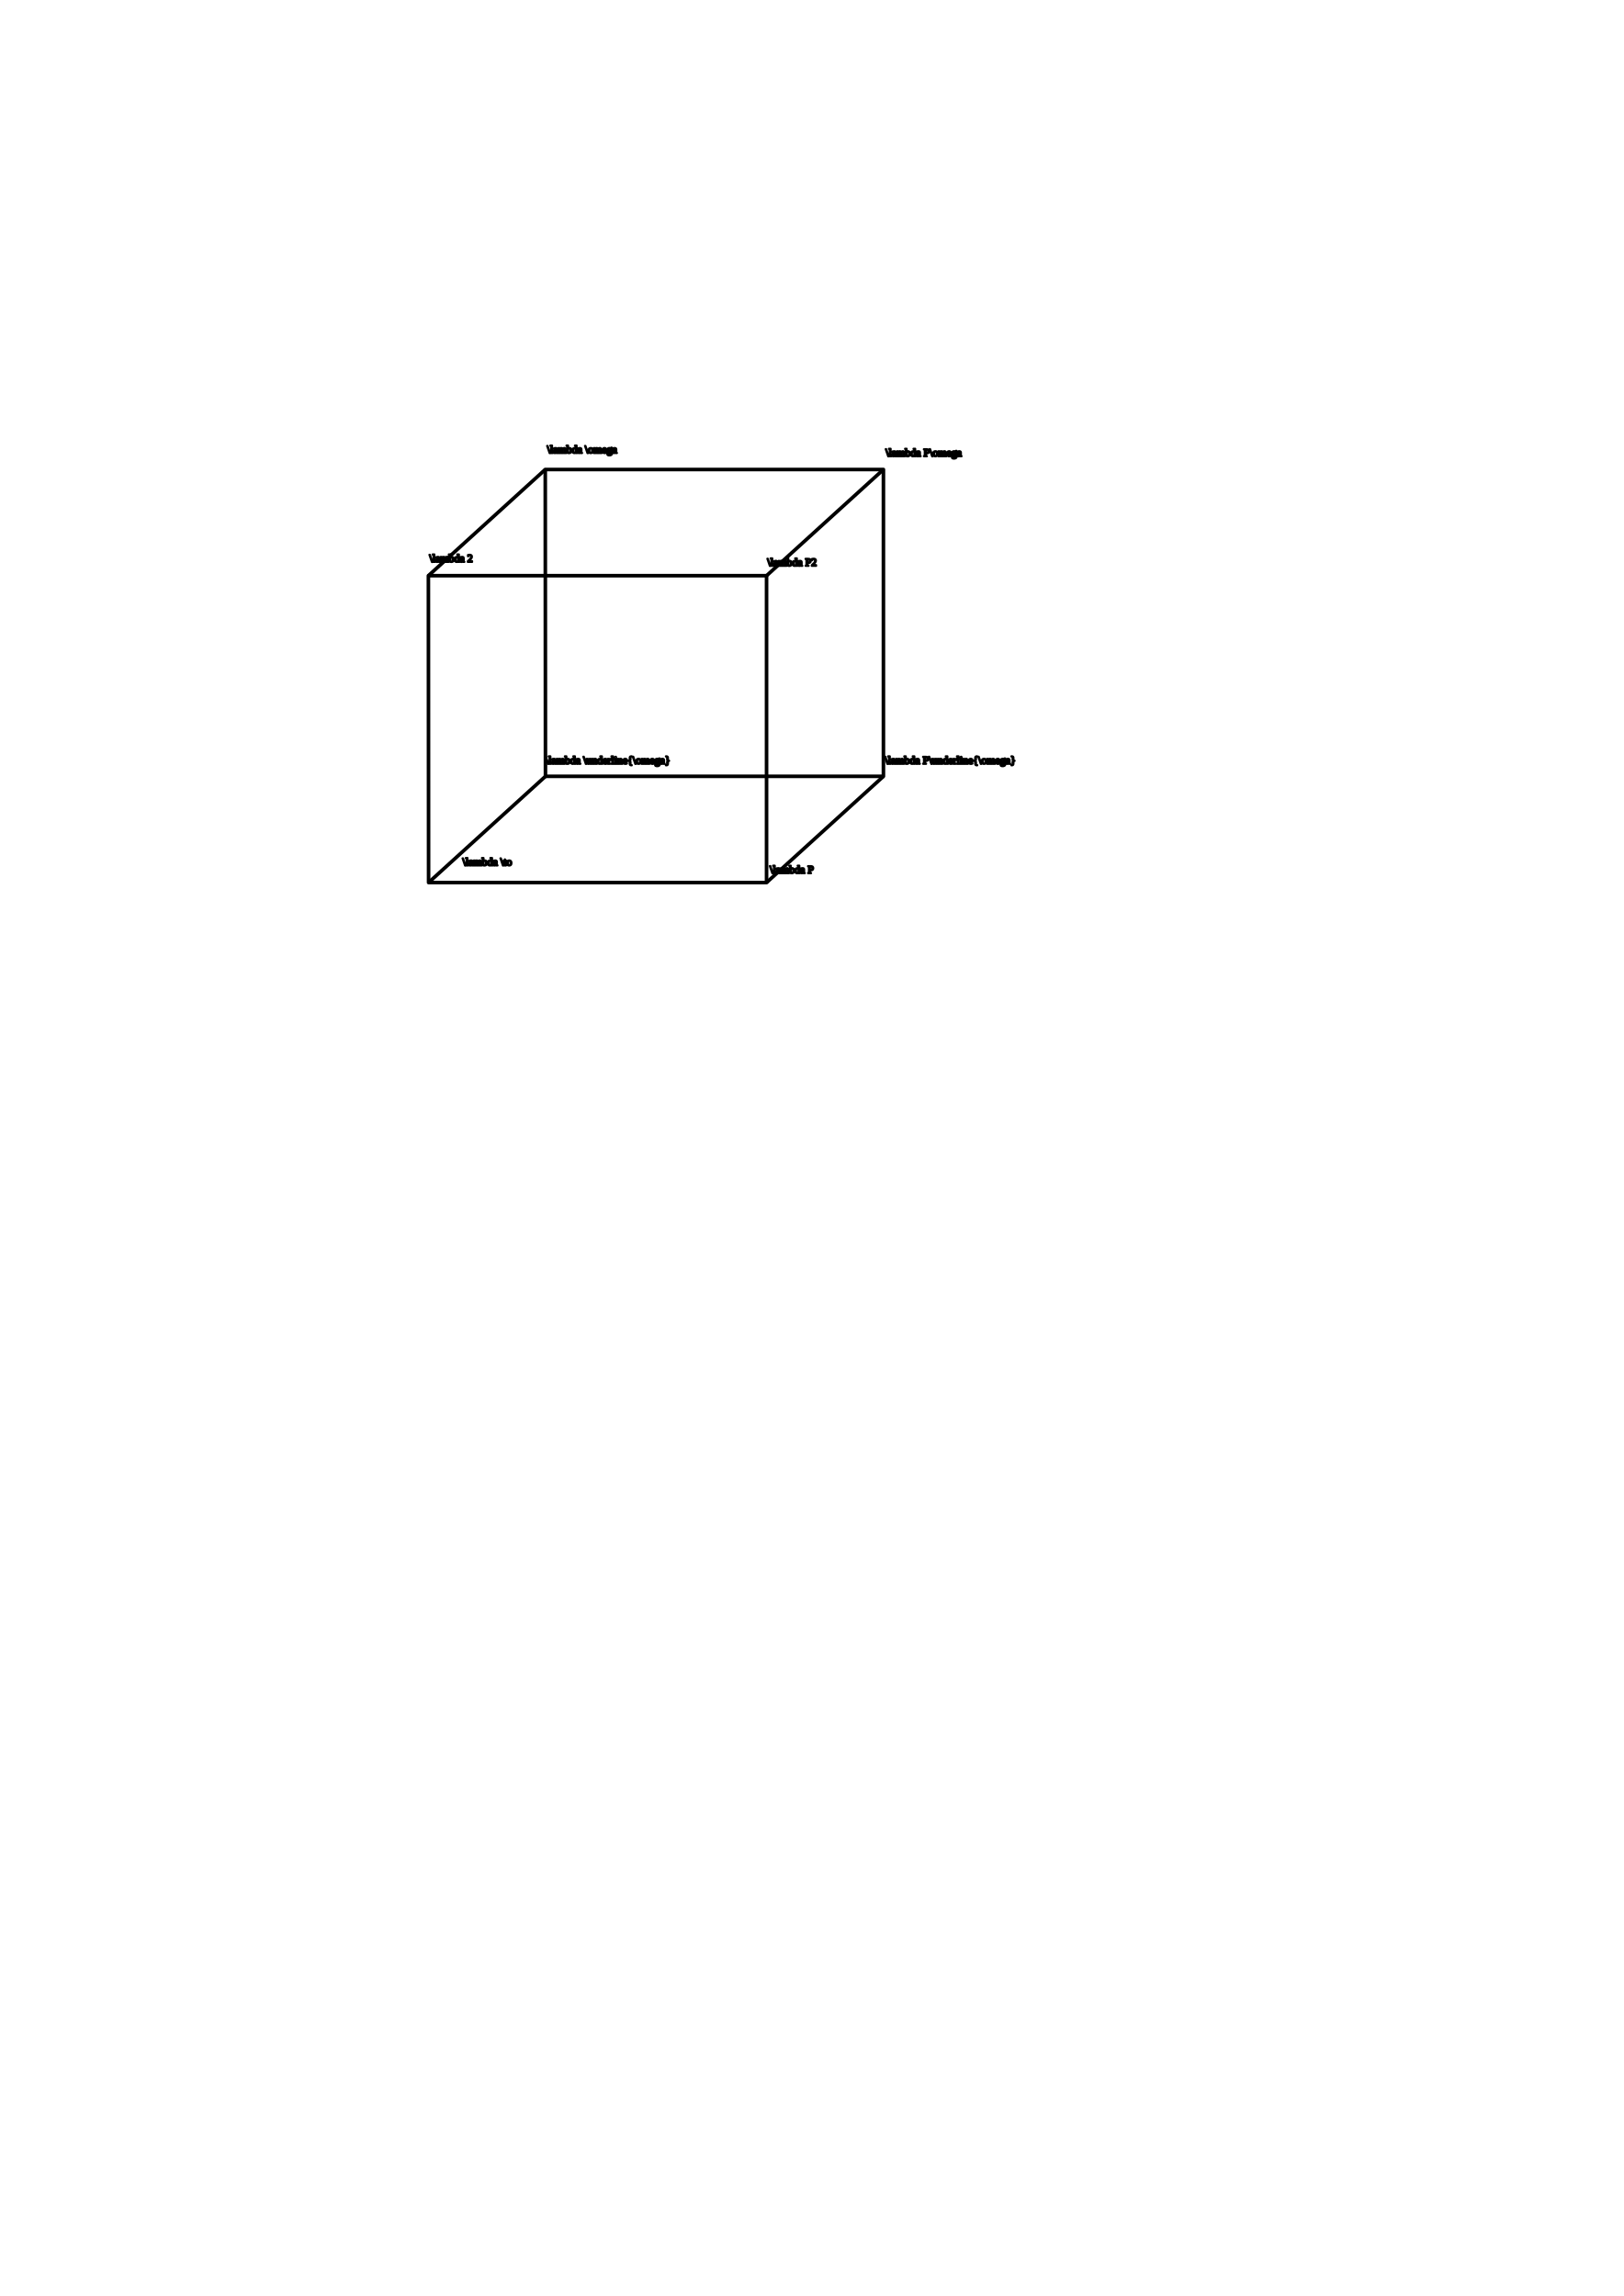
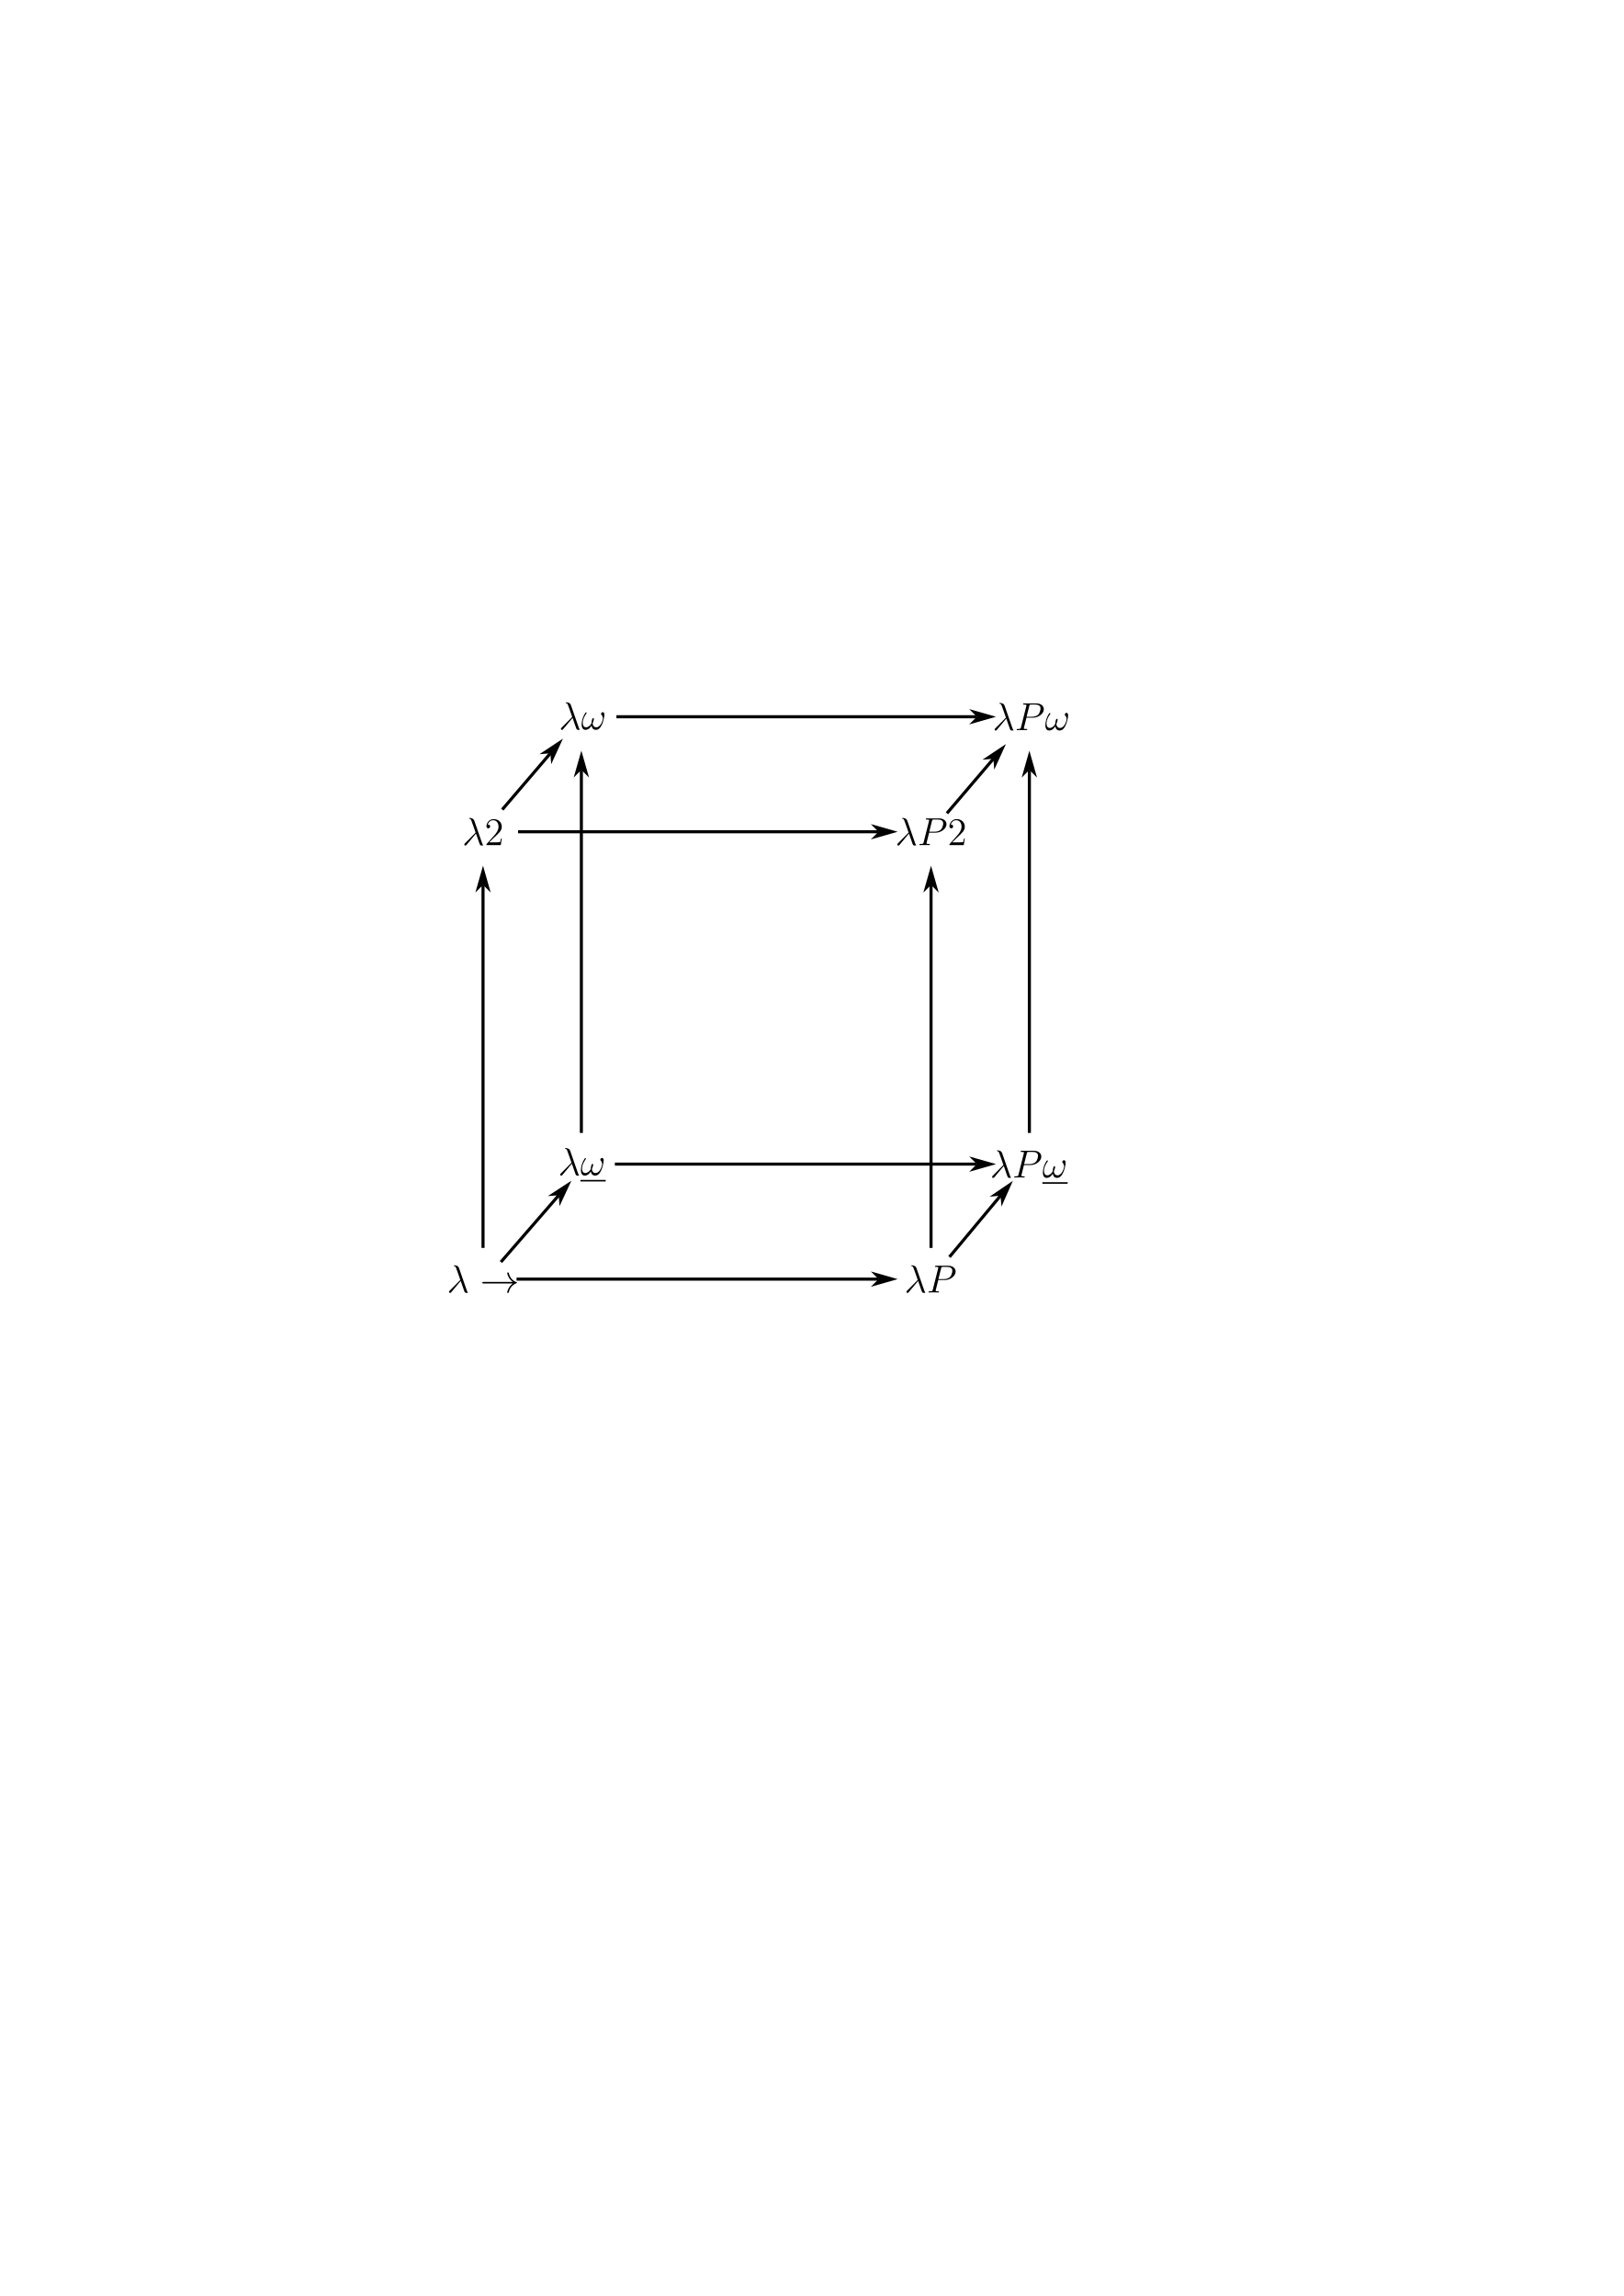
<svg xmlns="http://www.w3.org/2000/svg" width="210mm" height="297mm" viewBox="0 0 210 297" version="1.1" id="svg1">
  <defs id="defs1">
+     <marker style="overflow:visible" id="marker146" refX="0" refY="0" orient="auto-start-reverse" markerWidth="1" markerHeight="1" viewBox="0 0 1 1" preserveAspectRatio="xMidYMid">
+       <path style="fill:context-stroke;fill-rule:evenodd;stroke:none" d="M 0,0 5,-5 -12.5,0 5,5 Z" transform="scale(-0.5)" id="path146" />
+     </marker>
+     <marker style="overflow:visible" id="marker145" refX="0" refY="0" orient="auto-start-reverse" markerWidth="1" markerHeight="1" viewBox="0 0 1 1" preserveAspectRatio="xMidYMid">
+       <path style="fill:context-stroke;fill-rule:evenodd;stroke:none" d="M 0,0 5,-5 -12.5,0 5,5 Z" transform="scale(-0.5)" id="path145" />
+     </marker>
+     <marker style="overflow:visible" id="marker144" refX="0" refY="0" orient="auto-start-reverse" markerWidth="1" markerHeight="1" viewBox="0 0 1 1" preserveAspectRatio="xMidYMid">
+       <path style="fill:context-stroke;fill-rule:evenodd;stroke:none" d="M 0,0 5,-5 -12.5,0 5,5 Z" transform="scale(-0.5)" id="path144" />
+     </marker>
+     <marker style="overflow:visible" id="marker143" refX="0" refY="0" orient="auto-start-reverse" markerWidth="1" markerHeight="1" viewBox="0 0 1 1" preserveAspectRatio="xMidYMid">
+       <path style="fill:context-stroke;fill-rule:evenodd;stroke:none" d="M 0,0 5,-5 -12.5,0 5,5 Z" transform="scale(-0.5)" id="path143" />
+     </marker>
+     <marker style="overflow:visible" id="DartArrow" refX="0" refY="0" orient="auto-start-reverse" markerWidth="1" markerHeight="1" viewBox="0 0 1 1" preserveAspectRatio="xMidYMid">
+       <path style="fill:context-stroke;fill-rule:evenodd;stroke:none" d="M 0,0 5,-5 -12.5,0 5,5 Z" transform="scale(-0.5)" id="path24" />
+     </marker>
    <rect x="359.158" y="413.736" width="78.638" height="34.672" id="rect40" />
    <rect x="169.302" y="455.109" width="89.015" height="39.442" id="rect29" />
    <rect x="212.267" y="440.023" width="184.583" height="169.196" id="rect28" />
    <rect x="169.302" y="455.109" width="89.015" height="39.442" id="rect30" />
    <rect x="169.302" y="455.109" width="89.015" height="39.442" id="rect32" />
    <rect x="169.302" y="455.109" width="89.015" height="39.442" id="rect33" />
    <rect x="169.302" y="455.109" width="89.015" height="39.442" id="rect34" />
    <rect x="169.302" y="455.109" width="89.015" height="39.442" id="rect35" />
    <rect x="359.158" y="413.736" width="237.049" height="34.15" id="rect41" />
    <rect x="359.158" y="413.736" width="237.049" height="34.15" id="rect42" />
    <rect x="359.158" y="413.736" width="237.049" height="34.15" id="rect43" />
-     <rect x="359.158" y="413.736" width="237.049" height="34.15" id="rect44" />
+     <rect x="359.158" y="413.736" width="80.917" height="35.683" id="rect44" />
    <rect x="359.158" y="413.736" width="237.049" height="34.15" id="rect45" />
    <rect x="359.158" y="413.736" width="237.049" height="34.15" id="rect46" />
    <rect x="359.158" y="413.736" width="237.049" height="34.15" id="rect48" />
  </defs>
  <g id="layer1">
-     <text xml:space="preserve" style="font-size:1.411px;font-family:'Liberation Serif';-inkscape-font-specification:'Liberation Serif, Normal';white-space:pre;inline-size:48.524;display:inline;fill:none;stroke-width:0.467;stroke-linejoin:round;stroke-dasharray:0.467, 0.467" x="52.807" y="141.722" id="text27" />
-     <path style="fill:none;fill-opacity:1;stroke-width:0.467;stroke-linejoin:round;stroke-dasharray:none;stroke:#000000;stroke-opacity:1" d="M 55.431,114.163 H 99.141 V 74.47 H 55.406 Z" id="path35" />
-     <path style="fill:none;fill-opacity:1;stroke:#000000;stroke-width:0.467;stroke-linejoin:round;stroke-dasharray:none;stroke-opacity:1" d="M 70.547,100.425 H 114.257 V 60.732 H 70.521 Z" id="path36" />
-     <path style="fill:none;fill-opacity:1;stroke:#000000;stroke-width:0.467;stroke-linejoin:round;stroke-dasharray:none;stroke-opacity:1" d="M 55.406,74.47 70.521,60.732" id="path37" />
-     <path style="fill:none;fill-opacity:1;stroke:#000000;stroke-width:0.467;stroke-linejoin:round;stroke-dasharray:none;stroke-opacity:1" d="M 99.141,74.47 114.257,60.732" id="path38" />
-     <path style="fill:none;fill-opacity:1;stroke:#000000;stroke-width:0.467;stroke-linejoin:round;stroke-dasharray:none;stroke-opacity:1" d="M 99.141,114.163 114.257,100.425" id="path39" />
-     <path style="fill:none;fill-opacity:1;stroke:#000000;stroke-width:0.467;stroke-linejoin:round;stroke-dasharray:none;stroke-opacity:1" d="M 55.431,114.163 70.547,100.425" id="path40" />
-     <text xml:space="preserve" transform="matrix(0.2645833,0,0,0.2645833,4.53614,2.234242)" id="text40" style="font-size:5.333px;font-family:'Liberation Serif';-inkscape-font-specification:'Liberation Serif, Normal';white-space:pre;shape-inside:url(#rect40);display:inline;fill:#000000;fill-opacity:1;stroke:#000000;stroke-width:1.009;stroke-linejoin:round;stroke-dasharray:none;stroke-opacity:1">
-       <tspan x="359.158" y="418.47" id="tspan1">\lambda P</tspan>
+     <path style="fill:none;stroke:#000000;stroke-width:0.397;stroke-linejoin:round;stroke-dasharray:none;marker-end:url(#DartArrow)" d="M 66.806,165.461 H 113.621" id="path8" />
+     <path style="fill:none;stroke:#000000;stroke-width:0.398;stroke-linejoin:round;stroke-dasharray:none;marker-end:url(#DartArrow)" d="M 120.414,161.424 V 114.472" id="path9" />
+     <path style="fill:none;stroke:#000000;stroke-width:0.397;stroke-linejoin:round;stroke-dasharray:none;marker-end:url(#DartArrow)" d="M 67.006,107.592 H 113.618" id="path10" />
+     <path style="fill:none;stroke:#000000;stroke-width:0.397;stroke-linejoin:round;stroke-dasharray:none;marker-end:url(#DartArrow)" d="M 62.472,161.424 V 114.462" id="path11" />
+     <g transform="translate(60.04848,105.8084)" id="g11">
+       <g fill="#000000" fill-opacity="1" id="g3" transform="matrix(0.352778,0,0,0.352778,-0.973182,-0.706217)">
+         <g id="use2" transform="translate(1.993,11.955)">
+           <path d="m 4.438,-8.938 c -0.359,-1.016 -1.5,-1.016 -1.688,-1.016 -0.078,0 -0.234,0 -0.234,0.141 0,0.109 0.078,0.125 0.156,0.141 0.219,0.031 0.391,0.062 0.609,0.484 0.141,0.266 1.625,4.547 1.625,4.578 0,0.016 -0.016,0.031 -0.125,0.156 L 1.047,-0.688 c -0.172,0.172 -0.281,0.281 -0.281,0.469 0,0.203 0.172,0.375 0.391,0.375 0.062,0 0.219,-0.031 0.312,-0.109 0.219,-0.219 2.281,-2.734 3.578,-4.281 0.375,1.125 0.828,2.438 1.281,3.641 0.062,0.219 0.141,0.422 0.344,0.609 0.141,0.125 0.172,0.125 0.578,0.125 h 0.266 c 0.062,0 0.156,0 0.156,-0.109 0,-0.062 -0.016,-0.078 -0.062,-0.125 C 7.469,-0.266 7.375,-0.516 7.312,-0.688 Z m 0,0" id="path4" />
+         </g>
+       </g>
+       <g fill="#000000" fill-opacity="1" id="g4" transform="matrix(0.352778,0,0,0.352778,-0.973182,-0.706217)">
+         <g id="use3" transform="translate(10.187,11.955)">
+           <path d="M 6.312,-2.406 H 6 c -0.047,0.234 -0.156,1.031 -0.312,1.266 -0.094,0.125 -0.906,0.125 -1.344,0.125 H 1.688 c 0.391,-0.328 1.266,-1.25 1.641,-1.594 2.188,-2.016 2.984,-2.75 2.984,-4.172 0,-1.656 -1.312,-2.75 -2.969,-2.75 -1.672,0 -2.641,1.406 -2.641,2.641 0,0.734 0.625,0.734 0.672,0.734 0.297,0 0.672,-0.219 0.672,-0.672 C 2.047,-7.234 1.781,-7.5 1.375,-7.5 1.25,-7.5 1.219,-7.5 1.172,-7.484 1.453,-8.469 2.219,-9.125 3.156,-9.125 4.375,-9.125 5.125,-8.109 5.125,-6.781 5.125,-5.562 4.422,-4.5 3.594,-3.578 L 0.703,-0.344 V 0 H 5.938 Z m 0,0" id="path5" />
+         </g>
+       </g>
+     </g>
+     <g transform="translate(116.0489,105.8084)" id="g14">
+       <g fill="#000000" fill-opacity="1" id="g13" transform="matrix(0.352778,0,0,0.352778,-0.973182,-0.706217)">
+         <g id="g12" transform="translate(1.993,11.955)">
+           <path d="m 4.438,-8.938 c -0.359,-1.016 -1.5,-1.016 -1.688,-1.016 -0.078,0 -0.234,0 -0.234,0.141 0,0.109 0.078,0.125 0.156,0.141 0.219,0.031 0.391,0.062 0.609,0.484 0.141,0.266 1.625,4.547 1.625,4.578 0,0.016 -0.016,0.031 -0.125,0.156 L 1.047,-0.688 c -0.172,0.172 -0.281,0.281 -0.281,0.469 0,0.203 0.172,0.375 0.391,0.375 0.062,0 0.219,-0.031 0.312,-0.109 0.219,-0.219 2.281,-2.734 3.578,-4.281 0.375,1.125 0.828,2.438 1.281,3.641 0.062,0.219 0.141,0.422 0.344,0.609 0.141,0.125 0.172,0.125 0.578,0.125 h 0.266 c 0.062,0 0.156,0 0.156,-0.109 0,-0.062 -0.016,-0.078 -0.062,-0.125 C 7.469,-0.266 7.375,-0.516 7.312,-0.688 Z m 0,0" id="path12" />
+         </g>
+         <g id="use4" transform="translate(10.18755,11.955)">
+           <path d="m 4.25,-4.562 h 2.406 c 1.984,0 3.953,-1.469 3.953,-3.094 0,-1.125 -0.938,-2.141 -2.75,-2.141 h -4.438 c -0.266,0 -0.391,0 -0.391,0.266 0,0.156 0.125,0.156 0.344,0.156 0.875,0 0.875,0.109 0.875,0.266 0,0.031 0,0.109 -0.062,0.328 L 2.25,-1.062 c -0.125,0.5 -0.156,0.641 -1.156,0.641 -0.281,0 -0.422,0 -0.422,0.266 C 0.672,0 0.797,0 0.891,0 1.156,0 1.453,-0.031 1.719,-0.031 h 1.688 C 3.672,-0.031 3.969,0 4.25,0 c 0.109,0 0.266,0 0.266,-0.266 0,-0.156 -0.125,-0.156 -0.344,-0.156 -0.859,0 -0.875,-0.094 -0.875,-0.234 0,-0.078 0.016,-0.172 0.031,-0.25 z m 1.031,-4.266 c 0.125,-0.531 0.188,-0.547 0.75,-0.547 H 7.438 c 1.078,0 1.969,0.344 1.969,1.422 0,0.359 -0.188,1.578 -0.844,2.25 -0.25,0.25 -0.938,0.797 -2.234,0.797 h -2.031 z m 0,0" id="path6" />
+         </g>
+       </g>
+       <g fill="#000000" fill-opacity="1" id="g5" transform="matrix(0.352778,0,0,0.352778,-0.973182,-0.706217)">
+         <g id="use5" transform="translate(21.192,11.955)">
+           <path d="M 6.312,-2.406 H 6 c -0.047,0.234 -0.156,1.031 -0.312,1.266 -0.094,0.125 -0.906,0.125 -1.344,0.125 H 1.688 c 0.391,-0.328 1.266,-1.25 1.641,-1.594 2.188,-2.016 2.984,-2.75 2.984,-4.172 0,-1.656 -1.312,-2.75 -2.969,-2.75 -1.672,0 -2.641,1.406 -2.641,2.641 0,0.734 0.625,0.734 0.672,0.734 0.297,0 0.672,-0.219 0.672,-0.672 C 2.047,-7.234 1.781,-7.5 1.375,-7.5 1.25,-7.5 1.219,-7.5 1.172,-7.484 1.453,-8.469 2.219,-9.125 3.156,-9.125 4.375,-9.125 5.125,-8.109 5.125,-6.781 5.125,-5.562 4.422,-4.5 3.594,-3.578 L 0.703,-0.344 V 0 H 5.938 Z m 0,0" id="path7" />
+         </g>
+       </g>
+     </g>
+     <g transform="translate(58.07227,163.6774)" id="g19">
+       <g fill="#000000" fill-opacity="1" id="g16" transform="matrix(0.352778,0,0,0.352778,-0.973182,-0.706217)">
+         <g id="g15" transform="translate(1.993,11.955)">
+           <path d="m 4.438,-8.938 c -0.359,-1.016 -1.5,-1.016 -1.688,-1.016 -0.078,0 -0.234,0 -0.234,0.141 0,0.109 0.078,0.125 0.156,0.141 0.219,0.031 0.391,0.062 0.609,0.484 0.141,0.266 1.625,4.547 1.625,4.578 0,0.016 -0.016,0.031 -0.125,0.156 L 1.047,-0.688 c -0.172,0.172 -0.281,0.281 -0.281,0.469 0,0.203 0.172,0.375 0.391,0.375 0.062,0 0.219,-0.031 0.312,-0.109 0.219,-0.219 2.281,-2.734 3.578,-4.281 0.375,1.125 0.828,2.438 1.281,3.641 0.062,0.219 0.141,0.422 0.344,0.609 0.141,0.125 0.172,0.125 0.578,0.125 h 0.266 c 0.062,0 0.156,0 0.156,-0.109 0,-0.062 -0.016,-0.078 -0.062,-0.125 C 7.469,-0.266 7.375,-0.516 7.312,-0.688 Z m 0,0" id="path14" />
+         </g>
+       </g>
+       <g fill="#000000" fill-opacity="1" id="g18" transform="matrix(0.352778,0,0,0.352778,-0.973182,-0.706217)">
+         <g id="g17" transform="translate(14.172,11.955)">
+           <path d="m 11.969,-3.297 c -0.797,0.594 -1.188,1.188 -1.297,1.375 -0.641,0.984 -0.766,1.891 -0.766,1.906 0,0.172 0.172,0.172 0.297,0.172 0.234,0 0.25,-0.031 0.312,-0.281 0.328,-1.406 1.172,-2.609 2.797,-3.281 0.172,-0.047 0.219,-0.078 0.219,-0.172 0,-0.109 -0.094,-0.156 -0.125,-0.172 -0.625,-0.234 -2.359,-0.953 -2.906,-3.359 -0.047,-0.172 -0.062,-0.219 -0.297,-0.219 -0.125,0 -0.297,0 -0.297,0.172 0,0.031 0.141,0.938 0.734,1.891 0.297,0.438 0.703,0.938 1.328,1.391 H 1.312 c -0.266,0 -0.531,0 -0.531,0.297 0,0.281 0.266,0.281 0.531,0.281 z m 0,0" id="path16" />
+         </g>
+       </g>
+     </g>
+     <g transform="translate(117.232,163.6774)" id="g23">
+       <g fill="#000000" fill-opacity="1" id="g22" transform="matrix(0.352778,0,0,0.352778,-0.973182,-0.706217)">
+         <g id="g20" transform="translate(1.993,11.955)">
+           <path d="m 4.438,-8.938 c -0.359,-1.016 -1.5,-1.016 -1.688,-1.016 -0.078,0 -0.234,0 -0.234,0.141 0,0.109 0.078,0.125 0.156,0.141 0.219,0.031 0.391,0.062 0.609,0.484 0.141,0.266 1.625,4.547 1.625,4.578 0,0.016 -0.016,0.031 -0.125,0.156 L 1.047,-0.688 c -0.172,0.172 -0.281,0.281 -0.281,0.469 0,0.203 0.172,0.375 0.391,0.375 0.062,0 0.219,-0.031 0.312,-0.109 0.219,-0.219 2.281,-2.734 3.578,-4.281 0.375,1.125 0.828,2.438 1.281,3.641 0.062,0.219 0.141,0.422 0.344,0.609 0.141,0.125 0.172,0.125 0.578,0.125 h 0.266 c 0.062,0 0.156,0 0.156,-0.109 0,-0.062 -0.016,-0.078 -0.062,-0.125 C 7.469,-0.266 7.375,-0.516 7.312,-0.688 Z m 0,0" id="path3" />
+         </g>
+         <g id="g21" transform="translate(10.18755,11.955)">
+           <path d="m 4.25,-4.562 h 2.406 c 1.984,0 3.953,-1.469 3.953,-3.094 0,-1.125 -0.938,-2.141 -2.75,-2.141 h -4.438 c -0.266,0 -0.391,0 -0.391,0.266 0,0.156 0.125,0.156 0.344,0.156 0.875,0 0.875,0.109 0.875,0.266 0,0.031 0,0.109 -0.062,0.328 L 2.25,-1.062 c -0.125,0.5 -0.156,0.641 -1.156,0.641 -0.281,0 -0.422,0 -0.422,0.266 C 0.672,0 0.797,0 0.891,0 1.156,0 1.453,-0.031 1.719,-0.031 h 1.688 C 3.672,-0.031 3.969,0 4.25,0 c 0.109,0 0.266,0 0.266,-0.266 0,-0.156 -0.125,-0.156 -0.344,-0.156 -0.859,0 -0.875,-0.094 -0.875,-0.234 0,-0.078 0.016,-0.172 0.031,-0.25 z m 1.031,-4.266 c 0.125,-0.531 0.188,-0.547 0.75,-0.547 H 7.438 c 1.078,0 1.969,0.344 1.969,1.422 0,0.359 -0.188,1.578 -0.844,2.25 -0.25,0.25 -0.938,0.797 -2.234,0.797 h -2.031 z m 0,0" id="path20" />
+         </g>
+       </g>
+     </g>
+     <path style="fill:none;stroke:none;stroke-width:100;stroke-linejoin:round;stroke-dasharray:none" d="M 67.006,161.424 150.259,78.171" id="path95" />
+     <path style="fill:none;stroke:#000000;stroke-width:0.4;stroke-linejoin:round;stroke-dasharray:none;stroke-opacity:1;marker-end:url(#marker144)" d="m 64.784,163.249 7.482,-8.632" id="path120" />
+     <path style="fill:none;stroke:#000000;stroke-width:0.4;stroke-linejoin:round;stroke-dasharray:none;stroke-opacity:1;marker-end:url(#marker143)" d="m 122.796,162.594 6.604,-7.927" id="path121" />
+     <path style="fill:none;stroke:#000000;stroke-width:0.4;stroke-linejoin:round;stroke-dasharray:none;stroke-opacity:1;marker-end:url(#marker146)" d="m 122.47,105.203 6.008,-7.049" id="path122" />
+     <path style="fill:none;stroke:#000000;stroke-width:0.4;stroke-linejoin:round;stroke-dasharray:none;stroke-opacity:1;marker-end:url(#marker145)" d="M 64.96,104.724 71.181,97.447" id="path123" />
+   </g>
+   <g id="layer3">
+     <path style="fill:none;stroke:#000000;stroke-width:0.397;stroke-linejoin:round;stroke-dasharray:none;marker-end:url(#DartArrow)" d="M 79.524,150.585 H 126.339" id="path97" />
+     <path style="fill:none;stroke:#000000;stroke-width:0.398;stroke-linejoin:round;stroke-dasharray:none;marker-end:url(#DartArrow)" d="M 133.132,146.548 V 99.596" id="path98" />
+     <path style="fill:none;stroke:#000000;stroke-width:0.397;stroke-linejoin:round;stroke-dasharray:none;marker-end:url(#DartArrow)" d="M 79.724,92.716 H 126.337" id="path99" />
+     <path style="fill:none;stroke:#000000;stroke-width:0.397;stroke-linejoin:round;stroke-dasharray:none;marker-end:url(#DartArrow)" d="M 75.19,146.548 V 99.587" id="path100" />
+     <g transform="translate(72.54261,90.84936)" id="g127">
+       <g fill="#000000" fill-opacity="1" id="g126" transform="matrix(0.352778,0,0,0.352778,-0.973182,-0.706217)">
+         <g id="g124" transform="translate(1.993,11.955)">
+           <path d="m 4.438,-8.938 c -0.359,-1.016 -1.5,-1.016 -1.688,-1.016 -0.078,0 -0.234,0 -0.234,0.141 0,0.109 0.078,0.125 0.156,0.141 0.219,0.031 0.391,0.062 0.609,0.484 0.141,0.266 1.625,4.547 1.625,4.578 0,0.016 -0.016,0.031 -0.125,0.156 L 1.047,-0.688 c -0.172,0.172 -0.281,0.281 -0.281,0.469 0,0.203 0.172,0.375 0.391,0.375 0.062,0 0.219,-0.031 0.312,-0.109 0.219,-0.219 2.281,-2.734 3.578,-4.281 0.375,1.125 0.828,2.438 1.281,3.641 0.062,0.219 0.141,0.422 0.344,0.609 0.141,0.125 0.172,0.125 0.578,0.125 h 0.266 c 0.062,0 0.156,0 0.156,-0.109 0,-0.062 -0.016,-0.078 -0.062,-0.125 C 7.469,-0.266 7.375,-0.516 7.312,-0.688 Z m 0,0" id="path124" />
+         </g>
+         <g id="g125" transform="translate(10.18755,11.955)">
+           <path d="m 8.516,-5.391 c 0,-0.422 -0.109,-0.953 -0.609,-0.953 -0.297,0 -0.625,0.359 -0.625,0.656 0,0.125 0.062,0.203 0.172,0.344 0.219,0.234 0.5,0.625 0.5,1.297 0,0.516 -0.328,1.328 -0.547,1.781 -0.406,0.781 -1.062,1.469 -1.812,1.469 -0.906,0 -1.25,-0.578 -1.406,-1.391 0.156,-0.359 0.484,-1.297 0.484,-1.672 0,-0.156 -0.047,-0.281 -0.234,-0.281 -0.109,0 -0.219,0.047 -0.297,0.172 -0.203,0.312 -0.375,1.438 -0.375,1.75 C 3.5,-1.688 2.719,-0.797 1.812,-0.797 c -0.969,0 -1.219,-0.859 -1.219,-1.672 0,-1.484 0.922,-2.797 1.188,-3.156 0.141,-0.219 0.234,-0.359 0.234,-0.391 0,-0.094 -0.047,-0.25 -0.172,-0.25 -0.234,0 -0.312,0.188 -0.422,0.359 -0.734,1.125 -1.25,2.719 -1.25,4.094 0,0.891 0.328,1.953 1.406,1.953 1.188,0 1.938,-1.016 2.234,-1.562 0.125,0.812 0.547,1.562 1.594,1.562 1.094,0 1.781,-0.953 2.297,-2.125 0.375,-0.828 0.812,-2.625 0.812,-3.406 z m 0,0" id="path125" />
+         </g>
+       </g>
+     </g>
+     <g transform="translate(128.6371,90.93523)" id="g133">
+       <g fill="#000000" fill-opacity="1" id="g130" transform="matrix(0.352778,0,0,0.352778,-0.973182,-0.706217)">
+         <g id="g128" transform="translate(1.993,11.955)">
+           <path d="m 4.438,-8.938 c -0.359,-1.016 -1.5,-1.016 -1.688,-1.016 -0.078,0 -0.234,0 -0.234,0.141 0,0.109 0.078,0.125 0.156,0.141 0.219,0.031 0.391,0.062 0.609,0.484 0.141,0.266 1.625,4.547 1.625,4.578 0,0.016 -0.016,0.031 -0.125,0.156 L 1.047,-0.688 c -0.172,0.172 -0.281,0.281 -0.281,0.469 0,0.203 0.172,0.375 0.391,0.375 0.062,0 0.219,-0.031 0.312,-0.109 0.219,-0.219 2.281,-2.734 3.578,-4.281 0.375,1.125 0.828,2.438 1.281,3.641 0.062,0.219 0.141,0.422 0.344,0.609 0.141,0.125 0.172,0.125 0.578,0.125 h 0.266 c 0.062,0 0.156,0 0.156,-0.109 0,-0.062 -0.016,-0.078 -0.062,-0.125 C 7.469,-0.266 7.375,-0.516 7.312,-0.688 Z m 0,0" id="path127" />
+         </g>
+         <g id="g129" transform="translate(10.18755,11.955)">
+           <path d="m 4.25,-4.562 h 2.406 c 1.984,0 3.953,-1.469 3.953,-3.094 0,-1.125 -0.938,-2.141 -2.75,-2.141 h -4.438 c -0.266,0 -0.391,0 -0.391,0.266 0,0.156 0.125,0.156 0.344,0.156 0.875,0 0.875,0.109 0.875,0.266 0,0.031 0,0.109 -0.062,0.328 L 2.25,-1.062 c -0.125,0.5 -0.156,0.641 -1.156,0.641 -0.281,0 -0.422,0 -0.422,0.266 C 0.672,0 0.797,0 0.891,0 1.156,0 1.453,-0.031 1.719,-0.031 h 1.688 C 3.672,-0.031 3.969,0 4.25,0 c 0.109,0 0.266,0 0.266,-0.266 0,-0.156 -0.125,-0.156 -0.344,-0.156 -0.859,0 -0.875,-0.094 -0.875,-0.234 0,-0.078 0.016,-0.172 0.031,-0.25 z m 1.031,-4.266 c 0.125,-0.531 0.188,-0.547 0.75,-0.547 H 7.438 c 1.078,0 1.969,0.344 1.969,1.422 0,0.359 -0.188,1.578 -0.844,2.25 -0.25,0.25 -0.938,0.797 -2.234,0.797 h -2.031 z m 0,0" id="path128" />
+         </g>
+       </g>
+       <g fill="#000000" fill-opacity="1" id="g132" transform="matrix(0.352778,0,0,0.352778,-0.973182,-0.706217)">
+         <g id="g131" transform="translate(21.19252,11.955)">
+           <path d="m 8.516,-5.391 c 0,-0.422 -0.109,-0.953 -0.609,-0.953 -0.297,0 -0.625,0.359 -0.625,0.656 0,0.125 0.062,0.203 0.172,0.344 0.219,0.234 0.5,0.625 0.5,1.297 0,0.516 -0.328,1.328 -0.547,1.781 -0.406,0.781 -1.062,1.469 -1.812,1.469 -0.906,0 -1.25,-0.578 -1.406,-1.391 0.156,-0.359 0.484,-1.297 0.484,-1.672 0,-0.156 -0.047,-0.281 -0.234,-0.281 -0.109,0 -0.219,0.047 -0.297,0.172 -0.203,0.312 -0.375,1.438 -0.375,1.75 C 3.5,-1.688 2.719,-0.797 1.812,-0.797 c -0.969,0 -1.219,-0.859 -1.219,-1.672 0,-1.484 0.922,-2.797 1.188,-3.156 0.141,-0.219 0.234,-0.359 0.234,-0.391 0,-0.094 -0.047,-0.25 -0.172,-0.25 -0.234,0 -0.312,0.188 -0.422,0.359 -0.734,1.125 -1.25,2.719 -1.25,4.094 0,0.891 0.328,1.953 1.406,1.953 1.188,0 1.938,-1.016 2.234,-1.562 0.125,0.812 0.547,1.562 1.594,1.562 1.094,0 1.781,-0.953 2.297,-2.125 0.375,-0.828 0.812,-2.625 0.812,-3.406 z m 0,0" id="path130" />
+         </g>
+       </g>
+     </g>
+     <g transform="translate(72.44963,148.5094)" id="g137">
+       <g fill="#000000" fill-opacity="1" id="g136" transform="matrix(0.352778,0,0,0.352778,-0.973182,-0.706217)">
+         <g id="g134" transform="translate(1.993,11.955)">
+           <path d="m 4.438,-8.938 c -0.359,-1.016 -1.5,-1.016 -1.688,-1.016 -0.078,0 -0.234,0 -0.234,0.141 0,0.109 0.078,0.125 0.156,0.141 0.219,0.031 0.391,0.062 0.609,0.484 0.141,0.266 1.625,4.547 1.625,4.578 0,0.016 -0.016,0.031 -0.125,0.156 L 1.047,-0.688 c -0.172,0.172 -0.281,0.281 -0.281,0.469 0,0.203 0.172,0.375 0.391,0.375 0.062,0 0.219,-0.031 0.312,-0.109 0.219,-0.219 2.281,-2.734 3.578,-4.281 0.375,1.125 0.828,2.438 1.281,3.641 0.062,0.219 0.141,0.422 0.344,0.609 0.141,0.125 0.172,0.125 0.578,0.125 h 0.266 c 0.062,0 0.156,0 0.156,-0.109 0,-0.062 -0.016,-0.078 -0.062,-0.125 C 7.469,-0.266 7.375,-0.516 7.312,-0.688 Z m 0,0" id="path133" />
+         </g>
+         <g id="g135" transform="translate(10.18755,11.955)">
+           <path d="m 8.516,-5.391 c 0,-0.422 -0.109,-0.953 -0.609,-0.953 -0.297,0 -0.625,0.359 -0.625,0.656 0,0.125 0.062,0.203 0.172,0.344 0.219,0.234 0.5,0.625 0.5,1.297 0,0.516 -0.328,1.328 -0.547,1.781 -0.406,0.781 -1.062,1.469 -1.812,1.469 -0.906,0 -1.25,-0.578 -1.406,-1.391 0.156,-0.359 0.484,-1.297 0.484,-1.672 0,-0.156 -0.047,-0.281 -0.234,-0.281 -0.109,0 -0.219,0.047 -0.297,0.172 -0.203,0.312 -0.375,1.438 -0.375,1.75 C 3.5,-1.688 2.719,-0.797 1.812,-0.797 c -0.969,0 -1.219,-0.859 -1.219,-1.672 0,-1.484 0.922,-2.797 1.188,-3.156 0.141,-0.219 0.234,-0.359 0.234,-0.391 0,-0.094 -0.047,-0.25 -0.172,-0.25 -0.234,0 -0.312,0.188 -0.422,0.359 -0.734,1.125 -1.25,2.719 -1.25,4.094 0,0.891 0.328,1.953 1.406,1.953 1.188,0 1.938,-1.016 2.234,-1.562 0.125,0.812 0.547,1.562 1.594,1.562 1.094,0 1.781,-0.953 2.297,-2.125 0.375,-0.828 0.812,-2.625 0.812,-3.406 z m 0,0" id="path134" />
+         </g>
+       </g>
+       <path fill="none" stroke-width="0.574" stroke-linecap="butt" stroke-linejoin="miter" stroke="#000000" stroke-opacity="1" stroke-miterlimit="10" d="m 7.429,11.963 h 9.262" id="path136" transform="scale(0.352778)" />
+     </g>
+     <g transform="translate(128.3131,148.8043)" id="g143">
+       <g fill="#000000" fill-opacity="1" id="g140" transform="matrix(0.352778,0,0,0.352778,-0.973182,-0.706217)">
+         <g id="g138" transform="translate(1.993,11.955)">
+           <path d="m 4.438,-8.938 c -0.359,-1.016 -1.5,-1.016 -1.688,-1.016 -0.078,0 -0.234,0 -0.234,0.141 0,0.109 0.078,0.125 0.156,0.141 0.219,0.031 0.391,0.062 0.609,0.484 0.141,0.266 1.625,4.547 1.625,4.578 0,0.016 -0.016,0.031 -0.125,0.156 L 1.047,-0.688 c -0.172,0.172 -0.281,0.281 -0.281,0.469 0,0.203 0.172,0.375 0.391,0.375 0.062,0 0.219,-0.031 0.312,-0.109 0.219,-0.219 2.281,-2.734 3.578,-4.281 0.375,1.125 0.828,2.438 1.281,3.641 0.062,0.219 0.141,0.422 0.344,0.609 0.141,0.125 0.172,0.125 0.578,0.125 h 0.266 c 0.062,0 0.156,0 0.156,-0.109 0,-0.062 -0.016,-0.078 -0.062,-0.125 C 7.469,-0.266 7.375,-0.516 7.312,-0.688 Z m 0,0" id="path137" />
+         </g>
+         <g id="g139" transform="translate(10.18755,11.955)">
+           <path d="m 4.25,-4.562 h 2.406 c 1.984,0 3.953,-1.469 3.953,-3.094 0,-1.125 -0.938,-2.141 -2.75,-2.141 h -4.438 c -0.266,0 -0.391,0 -0.391,0.266 0,0.156 0.125,0.156 0.344,0.156 0.875,0 0.875,0.109 0.875,0.266 0,0.031 0,0.109 -0.062,0.328 L 2.25,-1.062 c -0.125,0.5 -0.156,0.641 -1.156,0.641 -0.281,0 -0.422,0 -0.422,0.266 C 0.672,0 0.797,0 0.891,0 1.156,0 1.453,-0.031 1.719,-0.031 h 1.688 C 3.672,-0.031 3.969,0 4.25,0 c 0.109,0 0.266,0 0.266,-0.266 0,-0.156 -0.125,-0.156 -0.344,-0.156 -0.859,0 -0.875,-0.094 -0.875,-0.234 0,-0.078 0.016,-0.172 0.031,-0.25 z m 1.031,-4.266 c 0.125,-0.531 0.188,-0.547 0.75,-0.547 H 7.438 c 1.078,0 1.969,0.344 1.969,1.422 0,0.359 -0.188,1.578 -0.844,2.25 -0.25,0.25 -0.938,0.797 -2.234,0.797 h -2.031 z m 0,0" id="path138" />
+         </g>
+       </g>
+       <g fill="#000000" fill-opacity="1" id="g142" transform="matrix(0.352778,0,0,0.352778,-0.973182,-0.706217)">
+         <g id="g141" transform="translate(21.19252,11.955)">
+           <path d="m 8.516,-5.391 c 0,-0.422 -0.109,-0.953 -0.609,-0.953 -0.297,0 -0.625,0.359 -0.625,0.656 0,0.125 0.062,0.203 0.172,0.344 0.219,0.234 0.5,0.625 0.5,1.297 0,0.516 -0.328,1.328 -0.547,1.781 -0.406,0.781 -1.062,1.469 -1.812,1.469 -0.906,0 -1.25,-0.578 -1.406,-1.391 0.156,-0.359 0.484,-1.297 0.484,-1.672 0,-0.156 -0.047,-0.281 -0.234,-0.281 -0.109,0 -0.219,0.047 -0.297,0.172 -0.203,0.312 -0.375,1.438 -0.375,1.75 C 3.5,-1.688 2.719,-0.797 1.812,-0.797 c -0.969,0 -1.219,-0.859 -1.219,-1.672 0,-1.484 0.922,-2.797 1.188,-3.156 0.141,-0.219 0.234,-0.359 0.234,-0.391 0,-0.094 -0.047,-0.25 -0.172,-0.25 -0.234,0 -0.312,0.188 -0.422,0.359 -0.734,1.125 -1.25,2.719 -1.25,4.094 0,0.891 0.328,1.953 1.406,1.953 1.188,0 1.938,-1.016 2.234,-1.562 0.125,0.812 0.547,1.562 1.594,1.562 1.094,0 1.781,-0.953 2.297,-2.125 0.375,-0.828 0.812,-2.625 0.812,-3.406 z m 0,0" id="path140" />
+         </g>
+       </g>
+       <path fill="none" stroke-width="0.574" stroke-linecap="butt" stroke-linejoin="miter" stroke="#000000" stroke-opacity="1" stroke-miterlimit="10" d="M 18.433,11.963 H 27.695" id="path142" transform="scale(0.352778)" />
+     </g>
+   </g>
+   <g id="layer2" style="display:none">
+     <path style="fill:none;fill-opacity:1;stroke:#000000;stroke-width:0.374;stroke-linejoin:round;stroke-dasharray:none;stroke-opacity:1" d="m 271.252,8.344 12.102,-10.999" id="path37" />
+     <path style="fill:none;fill-opacity:1;stroke:#000000;stroke-width:0.372;stroke-linejoin:round;stroke-dasharray:none;stroke-opacity:1" d="m 315.044,8.292 12.047,-10.948" id="path38" />
+     <path style="fill:none;fill-opacity:1;stroke:#000000;stroke-width:0.372;stroke-linejoin:round;stroke-dasharray:none;stroke-opacity:1" d="m 315.044,47.985 12.047,-10.948" id="path39" />
+     <path style="fill:none;fill-opacity:1;stroke:#000000;stroke-width:0.375;stroke-linejoin:round;stroke-dasharray:none;stroke-opacity:1" d="m 271.227,48.083 12.152,-11.044" id="path40" />
+     <text xml:space="preserve" transform="matrix(0.2645833,0,0,0.2645833,232.2163,-75.26305)" id="text41" style="font-size:18.667px;font-family:'Liberation Serif';-inkscape-font-specification:'Liberation Serif, Normal';white-space:pre;shape-inside:url(#rect41);display:inline;fill:#000000;fill-opacity:1;stroke:#000000;stroke-width:1.009;stroke-linejoin:round;stroke-dasharray:none;stroke-opacity:1">
+       <tspan x="359.158" y="430.305" id="tspan5">\lambda P\underline{\omega}</tspan>
    </text>
-     <text xml:space="preserve" transform="matrix(0.2645833,0,0,0.2645833,19.41433,-11.90979)" id="text41" style="font-size:5.333px;font-family:'Liberation Serif';-inkscape-font-specification:'Liberation Serif, Normal';white-space:pre;shape-inside:url(#rect41);display:inline;fill:#000000;fill-opacity:1;stroke:#000000;stroke-width:1.009;stroke-linejoin:round;stroke-dasharray:none;stroke-opacity:1">
-       <tspan x="359.158" y="418.47" id="tspan2">\lambda P\underline{\omega}</tspan>
+     <text xml:space="preserve" transform="matrix(0.2645833,0,0,0.2645833,232.3221,-115.051)" id="text42" style="font-size:18.667px;font-family:'Liberation Serif';-inkscape-font-specification:'Liberation Serif, Normal';white-space:pre;shape-inside:url(#rect42);display:inline;fill:#000000;fill-opacity:1;stroke:#000000;stroke-width:1.009;stroke-linejoin:round;stroke-dasharray:none;stroke-opacity:1">
+       <tspan x="359.158" y="430.305" id="tspan6">\lambda P\omega</tspan>
    </text>
-     <text xml:space="preserve" transform="matrix(0.2645833,0,0,0.2645833,19.52014,-51.69775)" id="text42" style="font-size:5.333px;font-family:'Liberation Serif';-inkscape-font-specification:'Liberation Serif, Normal';white-space:pre;shape-inside:url(#rect42);display:inline;fill:#000000;fill-opacity:1;stroke:#000000;stroke-width:1.009;stroke-linejoin:round;stroke-dasharray:none;stroke-opacity:1">
-       <tspan x="359.158" y="418.47" id="tspan3">\lambda P\omega</tspan>
+     <text xml:space="preserve" transform="matrix(0.2645833,0,0,0.2645833,188.5335,-115.4649)" id="text43" style="font-size:18.667px;font-family:'Liberation Serif';-inkscape-font-specification:'Liberation Serif, Normal';white-space:pre;shape-inside:url(#rect43);display:inline;fill:#000000;fill-opacity:1;stroke:#000000;stroke-width:1.009;stroke-linejoin:round;stroke-dasharray:none;stroke-opacity:1">
+       <tspan x="359.158" y="430.305" id="tspan7">\lambda \omega</tspan>
    </text>
-     <text xml:space="preserve" transform="matrix(0.2645833,0,0,0.2645833,-24.26848,-52.11163)" id="text43" style="font-size:5.333px;font-family:'Liberation Serif';-inkscape-font-specification:'Liberation Serif, Normal';white-space:pre;shape-inside:url(#rect43);display:inline;fill:#000000;fill-opacity:1;stroke:#000000;stroke-width:1.009;stroke-linejoin:round;stroke-dasharray:none;stroke-opacity:1">
-       <tspan x="359.158" y="418.47" id="tspan4">\lambda \omega</tspan>
+     <text xml:space="preserve" transform="matrix(0.2645833,0,0,0.2645833,188.3177,-75.26305)" id="text48" style="font-size:18.667px;font-family:'Liberation Serif';-inkscape-font-specification:'Liberation Serif, Normal';white-space:pre;shape-inside:url(#rect48);display:inline;fill:#000000;fill-opacity:1;stroke:#000000;stroke-width:1.009;stroke-linejoin:round;stroke-dasharray:none;stroke-opacity:1">
+       <tspan x="359.158" y="430.305" id="tspan8">\lambda \underline{\omega}</tspan>
    </text>
-     <text xml:space="preserve" transform="matrix(0.2645833,0,0,0.2645833,-39.49122,-38.02831)" id="text44" style="font-size:5.333px;font-family:'Liberation Serif';-inkscape-font-specification:'Liberation Serif, Normal';white-space:pre;shape-inside:url(#rect44);display:inline;fill:#000000;fill-opacity:1;stroke:#000000;stroke-width:1.009;stroke-linejoin:round;stroke-dasharray:none;stroke-opacity:1">
-       <tspan x="359.158" y="418.47" id="tspan5">\lambda 2</tspan>
-     </text>
-     <text xml:space="preserve" transform="matrix(0.2645833,0,0,0.2645833,4.215627,-37.51946)" id="text45" style="font-size:5.333px;font-family:'Liberation Serif';-inkscape-font-specification:'Liberation Serif, Normal';white-space:pre;shape-inside:url(#rect45);display:inline;fill:#000000;fill-opacity:1;stroke:#000000;stroke-width:1.009;stroke-linejoin:round;stroke-dasharray:none;stroke-opacity:1">
-       <tspan x="359.158" y="418.47" id="tspan6">\lambda P2</tspan>
-     </text>
-     <text xml:space="preserve" transform="matrix(0.2645833,0,0,0.2645833,-35.20544,1.238846)" id="text46" style="font-size:5.333px;font-family:'Liberation Serif';-inkscape-font-specification:'Liberation Serif, Normal';white-space:pre;shape-inside:url(#rect46);display:inline;fill:#000000;fill-opacity:1;stroke:#000000;stroke-width:1.009;stroke-linejoin:round;stroke-dasharray:none;stroke-opacity:1">
-       <tspan x="359.158" y="418.47" id="tspan7">\lambda \to</tspan>
-     </text>
-     <text xml:space="preserve" style="font-size:1.411px;font-family:'Liberation Serif';-inkscape-font-specification:'Liberation Serif, Normal';fill:#000000;fill-opacity:1;stroke:#000000;stroke-width:0.267;stroke-linejoin:round;stroke-dasharray:none;stroke-opacity:1" x="43.455" y="108.586" id="text47">
-       <tspan id="tspan47" style="stroke-width:0.267;font-size:1.411px" x="43.455" y="108.586" />
-     </text>
-     <text xml:space="preserve" transform="matrix(0.2645833,0,0,0.2645833,-24.48429,-11.90979)" id="text48" style="font-size:5.333px;font-family:'Liberation Serif';-inkscape-font-specification:'Liberation Serif, Normal';white-space:pre;shape-inside:url(#rect48);display:inline;fill:#000000;fill-opacity:1;stroke:#000000;stroke-width:1.009;stroke-linejoin:round;stroke-dasharray:none;stroke-opacity:1">
-       <tspan x="359.158" y="418.47" id="tspan8">\lambda \underline{\omega}</tspan>
-     </text>
+     <path style="fill:#000000;stroke:#000000;stroke-width:0.363;stroke-linejoin:round;stroke-dasharray:none" d="m 268.206,13.982 0.029,33.962 z" id="path1" />
+     <path style="fill:#000000;stroke:#000000;stroke-width:0.342;stroke-linejoin:round;stroke-dasharray:none" d="M 309.05,50.81 H 271.101" id="path2" />
+     <path style="fill:#000000;stroke:#000000;stroke-width:0.342;stroke-linejoin:round;stroke-dasharray:none" d="M 309.05,11.117 H 271.101" id="path23" />
+     <path style="fill:#000000;stroke:#000000;stroke-width:0.341;stroke-linejoin:round;stroke-dasharray:none" d="M 311.943,48.123 V 13.804" id="path19" />
  </g>
</svg>
